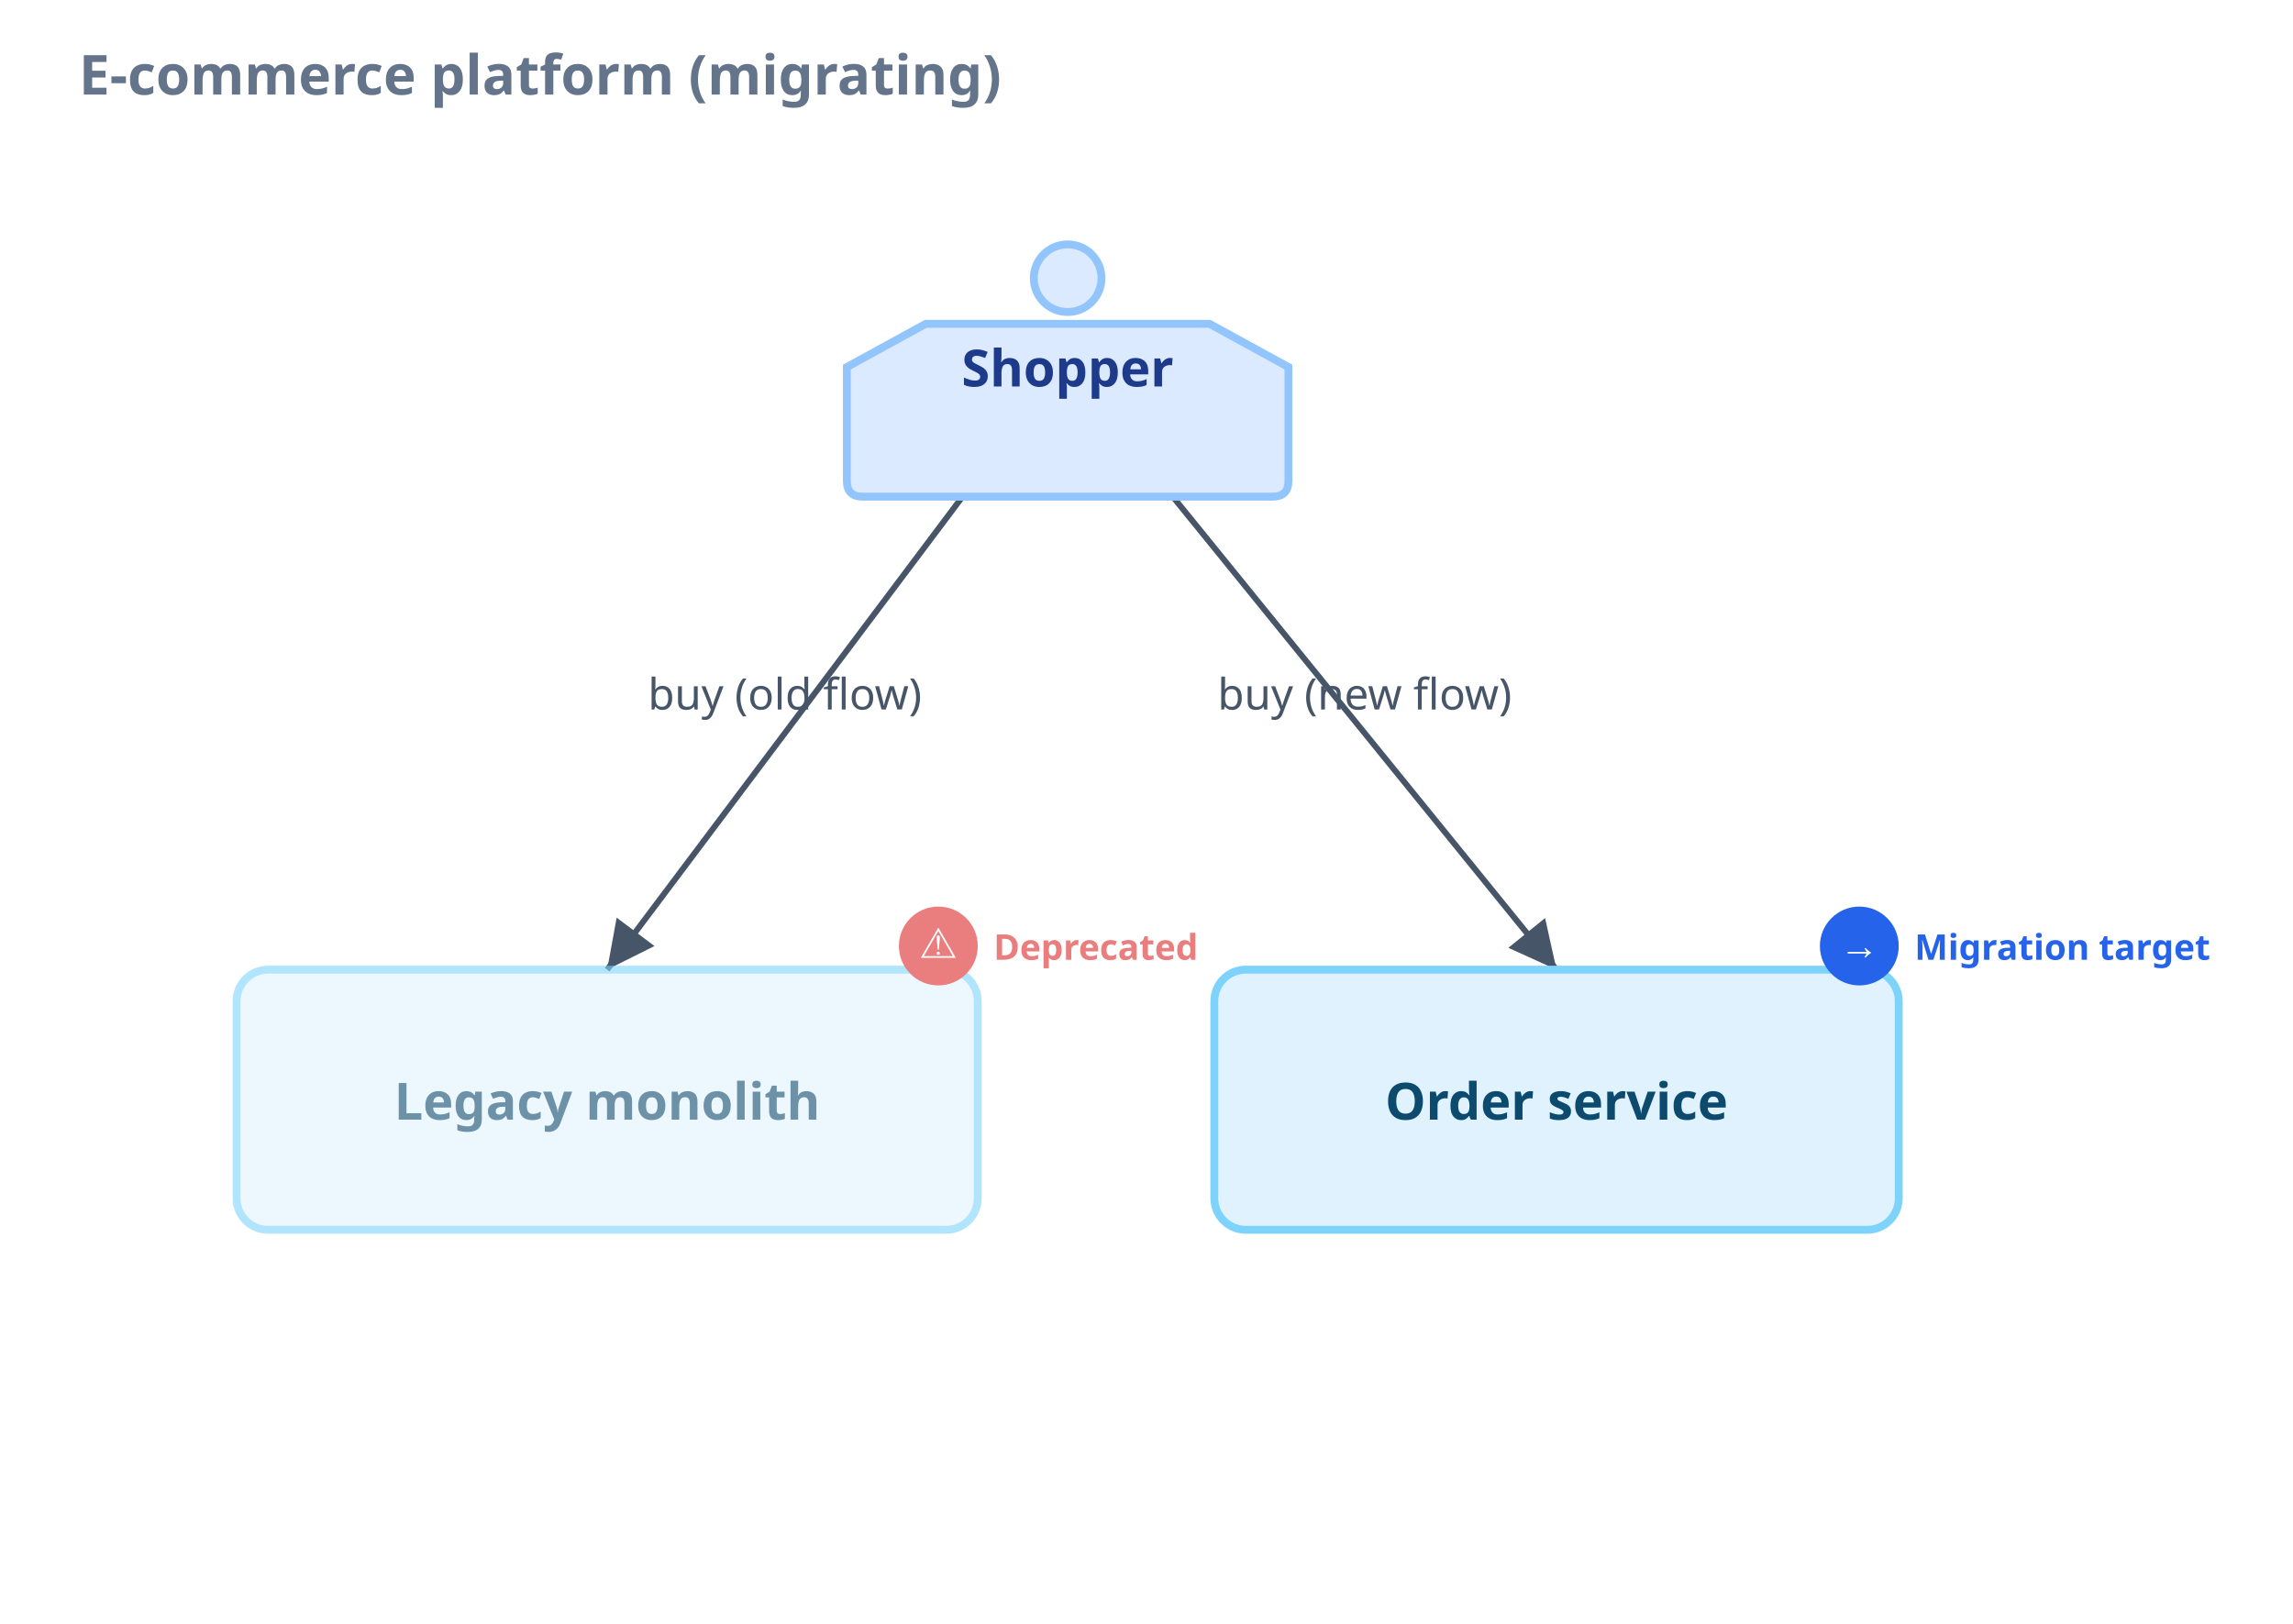
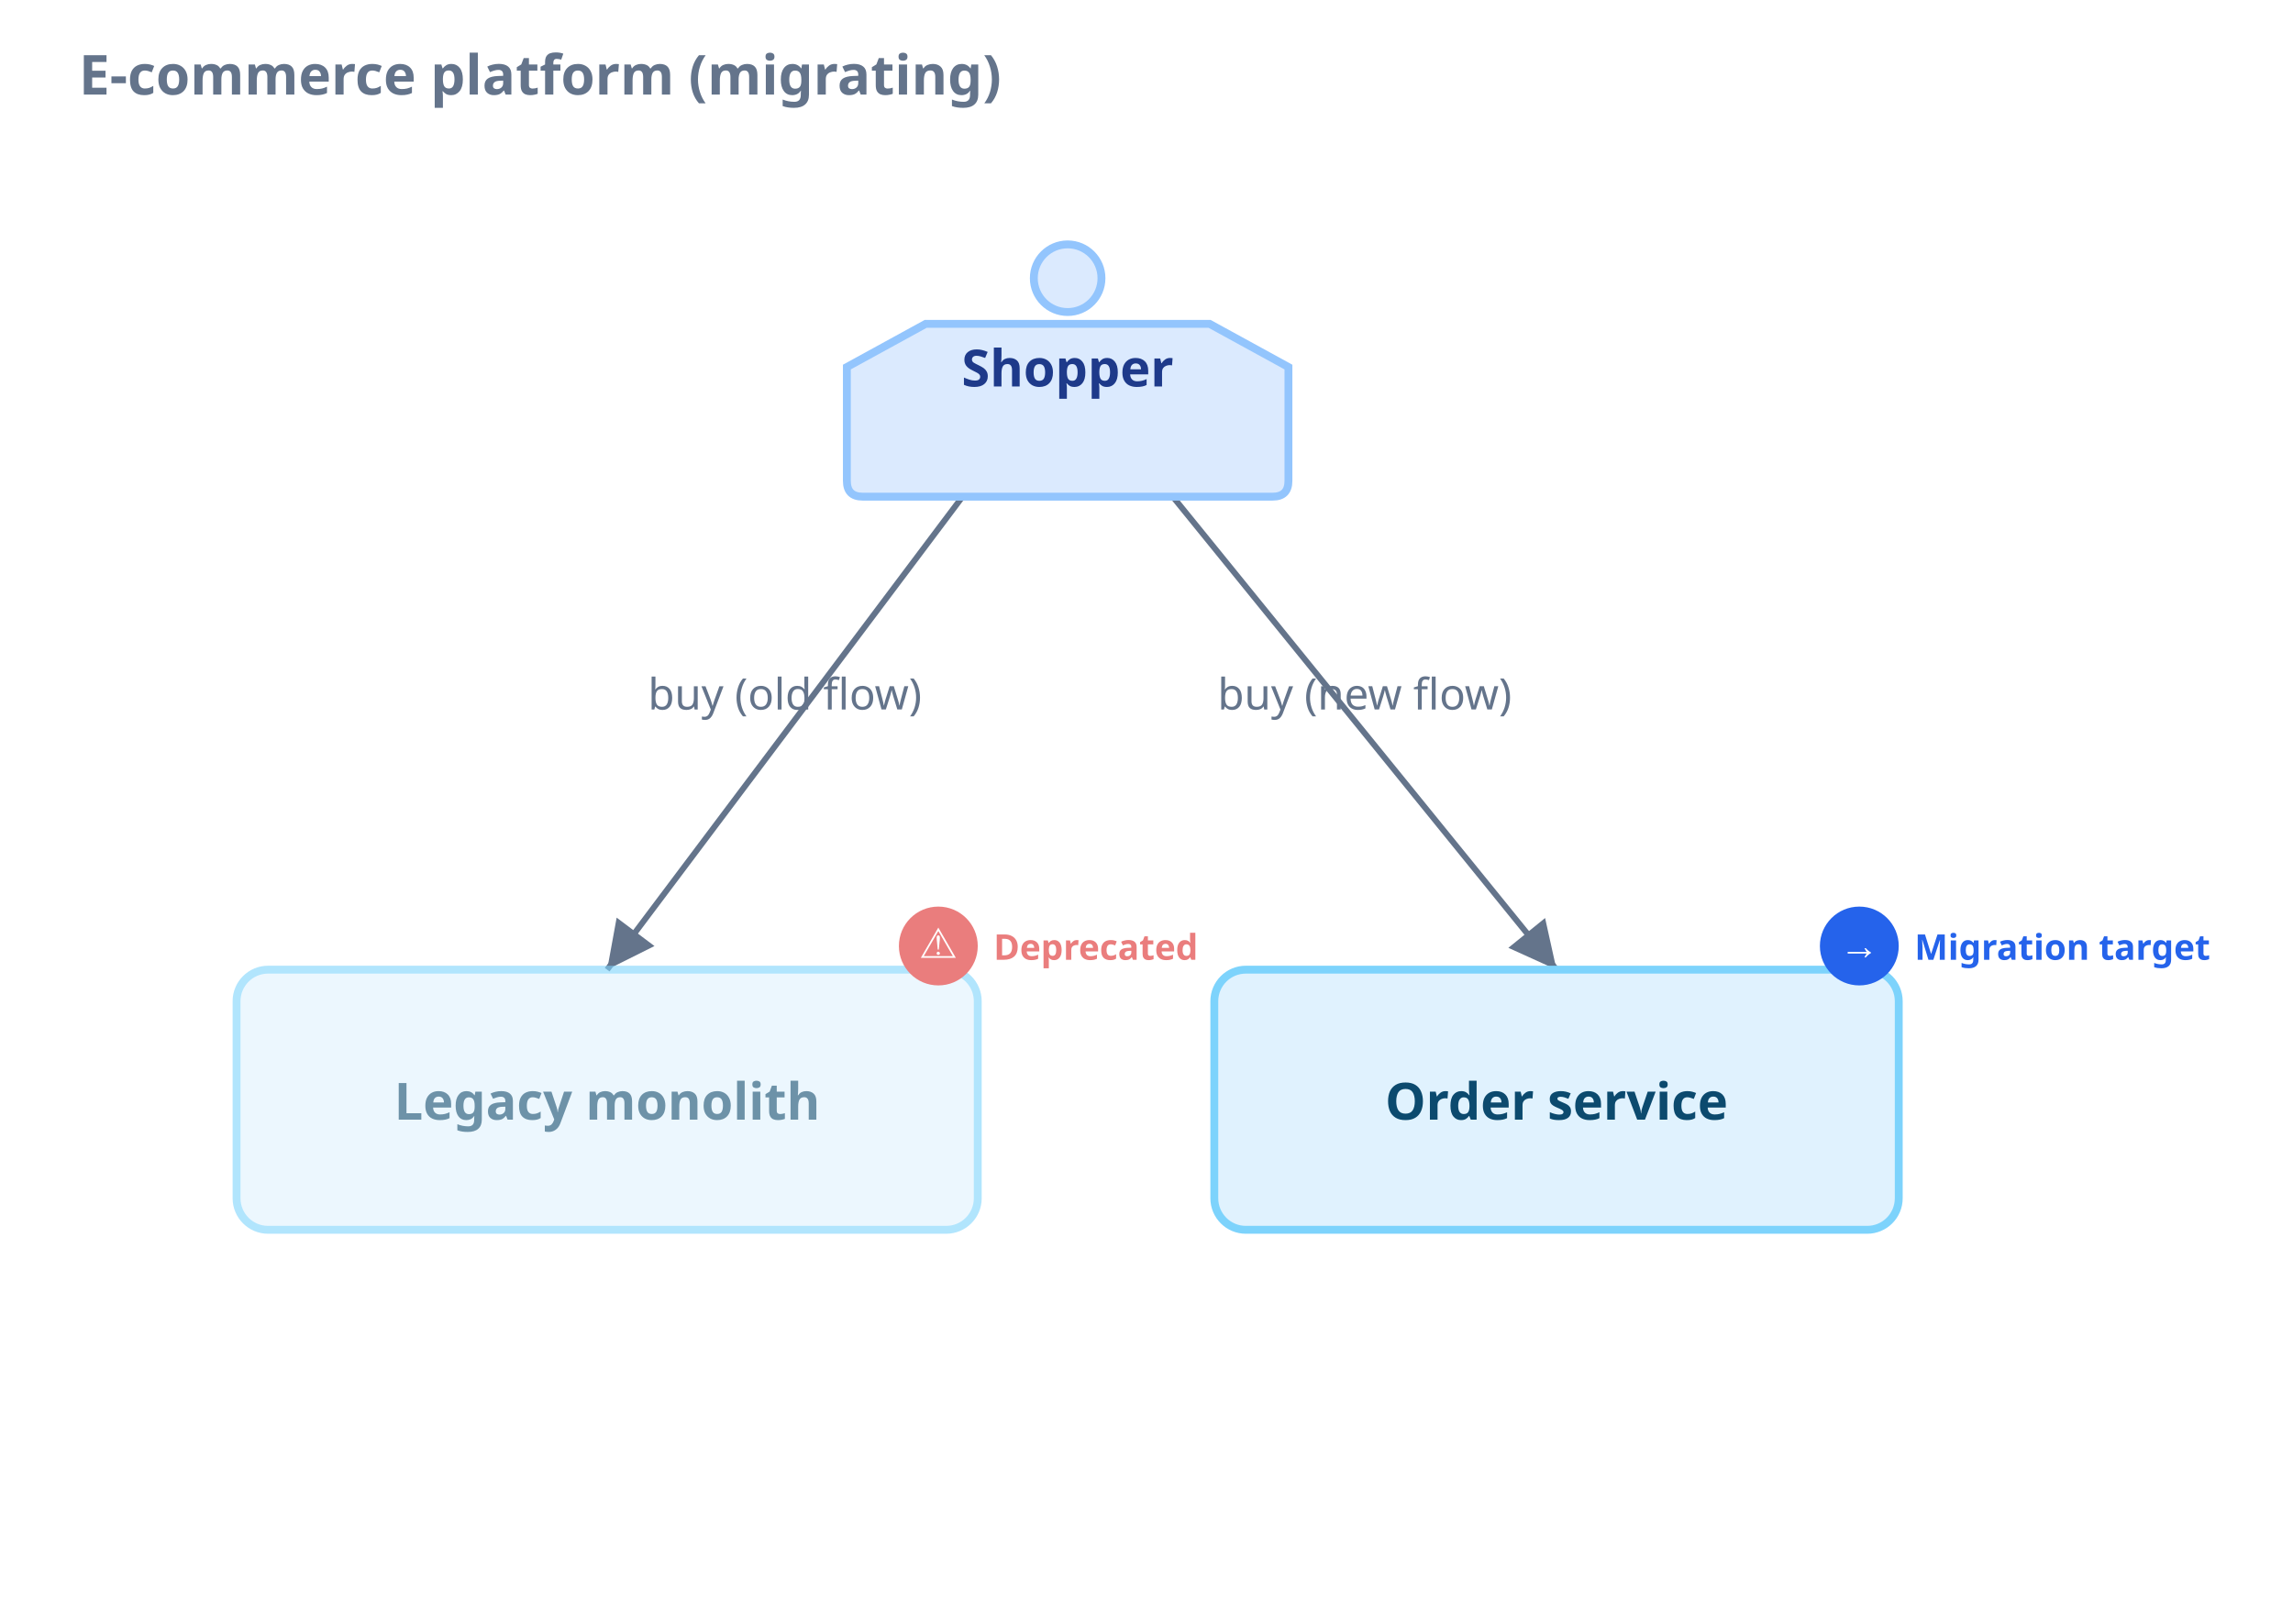
<svg xmlns="http://www.w3.org/2000/svg" viewBox="0 0 581.6 412" width="581.6" height="412">
  <defs>
    <marker id="arrow-default" viewBox="0 0 10 10" refX="10" refY="5" markerWidth="8" markerHeight="8" orient="auto-start-reverse">
-       <path d="M 0 0 L 10 5 L 0 10 z" fill="#475569" />
+       <path d="M 0 0 L 10 5 L 0 10 z" fill="#64748B" />
    </marker>
  </defs>
  <rect width="581.6" height="412" fill="#FFFFFF" rx="0" />
  <text x="20" y="24" fill="#64748B" font-size="14px" font-family="sans-serif" font-weight="bold">E-commerce platform (migrating)</text>
  <g class="edges">
    <g data-edge-from="Customer" data-edge-to="LegacyMonolith" data-edge-kind="sync" data-edge-canonical-id="Customer-&gt;LegacyMonolith" data-edge-label="buy (old flow)" class="krs-edge krs-edge--interactive">
      <line x1="244.133" y1="126" x2="154" y2="246" stroke="transparent" stroke-width="14" stroke-linecap="butt" class="krs-edge__hitline" />
-       <line x1="244.133" y1="126" x2="154" y2="246" stroke="#475569" stroke-width="1.5" marker-end="url(#arrow-default)" />
-       <text x="199.067" y="180" text-anchor="middle" fill="#475569" font-size="11px" font-family="sans-serif">buy (old flow)</text>
+       <line x1="244.133" y1="126" x2="154" y2="246" stroke="#64748B" stroke-width="1.5" marker-end="url(#arrow-default)" />
+       <text x="199.067" y="180" text-anchor="middle" fill="#64748B" font-size="11px" font-family="sans-serif">buy (old flow)</text>
    </g>
    <g data-edge-from="Customer" data-edge-to="OrderService" data-edge-kind="sync" data-edge-canonical-id="Customer-&gt;OrderService" data-edge-label="buy (new flow)" class="krs-edge krs-edge--interactive">
      <line x1="297.467" y1="126" x2="394.8" y2="246" stroke="transparent" stroke-width="14" stroke-linecap="butt" class="krs-edge__hitline" />
-       <line x1="297.467" y1="126" x2="394.8" y2="246" stroke="#475569" stroke-width="1.5" marker-end="url(#arrow-default)" />
-       <text x="346.133" y="180" text-anchor="middle" fill="#475569" font-size="11px" font-family="sans-serif">buy (new flow)</text>
+       <line x1="297.467" y1="126" x2="394.8" y2="246" stroke="#64748B" stroke-width="1.5" marker-end="url(#arrow-default)" />
+       <text x="346.133" y="180" text-anchor="middle" fill="#64748B" font-size="11px" font-family="sans-serif">buy (new flow)</text>
    </g>
  </g>
  <g class="nodes">
    <g data-node-id="Customer" data-node-kind="user" data-has-children="false" data-has-description="false">
      <circle cx="270.8" cy="70.58" r="8.58" fill="#DBEAFE" stroke="#93C5FD" stroke-width="2" />
      <path d="M234.8 82.16 L306.8 82.16 L326.8 93.12 L326.8 122 Q326.8 126 322.8 126 L218.8 126 Q214.8 126 214.8 122 L214.8 93.12 Z" fill="#DBEAFE" stroke="#93C5FD" stroke-width="2" />
      <text x="270.8" y="93" text-anchor="middle" dominant-baseline="central" fill="#1E3A8A" font-size="13px" font-weight="bold" font-family="sans-serif">Shopper</text>
    </g>
    <g data-node-id="LegacyMonolith" data-node-kind="service" data-has-children="true" data-has-description="false" style="cursor: pointer" opacity="0.6">
      <rect x="60" y="246" width="188" height="66" rx="8" ry="8" fill="#E0F2FE" stroke="#7DD3FC" stroke-width="2" />
      <text x="154" y="279" text-anchor="middle" dominant-baseline="central" fill="#0C4A6E" font-size="13px" font-weight="bold" font-family="sans-serif">Legacy monolith</text>
      <g data-node-badge="LegacyMonolith">
        <circle cx="238" cy="240" r="10" fill="#DC2626" />
        <text x="238" y="240" text-anchor="middle" dominant-baseline="central" fill="white" font-size="10px">⚠</text>
        <text x="252" y="240" dominant-baseline="central" fill="#DC2626" font-size="9px" font-weight="bold" font-family="sans-serif">Deprecated</text>
      </g>
    </g>
    <g data-node-id="OrderService" data-node-kind="service" data-has-children="true" data-has-description="false" style="cursor: pointer">
      <rect x="308" y="246" width="173.6" height="66" rx="8" ry="8" fill="#E0F2FE" stroke="#7DD3FC" stroke-width="2" />
      <text x="394.8" y="279" text-anchor="middle" dominant-baseline="central" fill="#0C4A6E" font-size="13px" font-weight="bold" font-family="sans-serif">Order service</text>
      <g data-node-badge="OrderService">
        <circle cx="471.6" cy="240" r="10" fill="#2563EB" />
        <text x="471.6" y="240" text-anchor="middle" dominant-baseline="central" fill="white" font-size="10px">→</text>
        <text x="485.6" y="240" dominant-baseline="central" fill="#2563EB" font-size="9px" font-weight="bold" font-family="sans-serif">Migration target</text>
      </g>
    </g>
  </g>
</svg>
